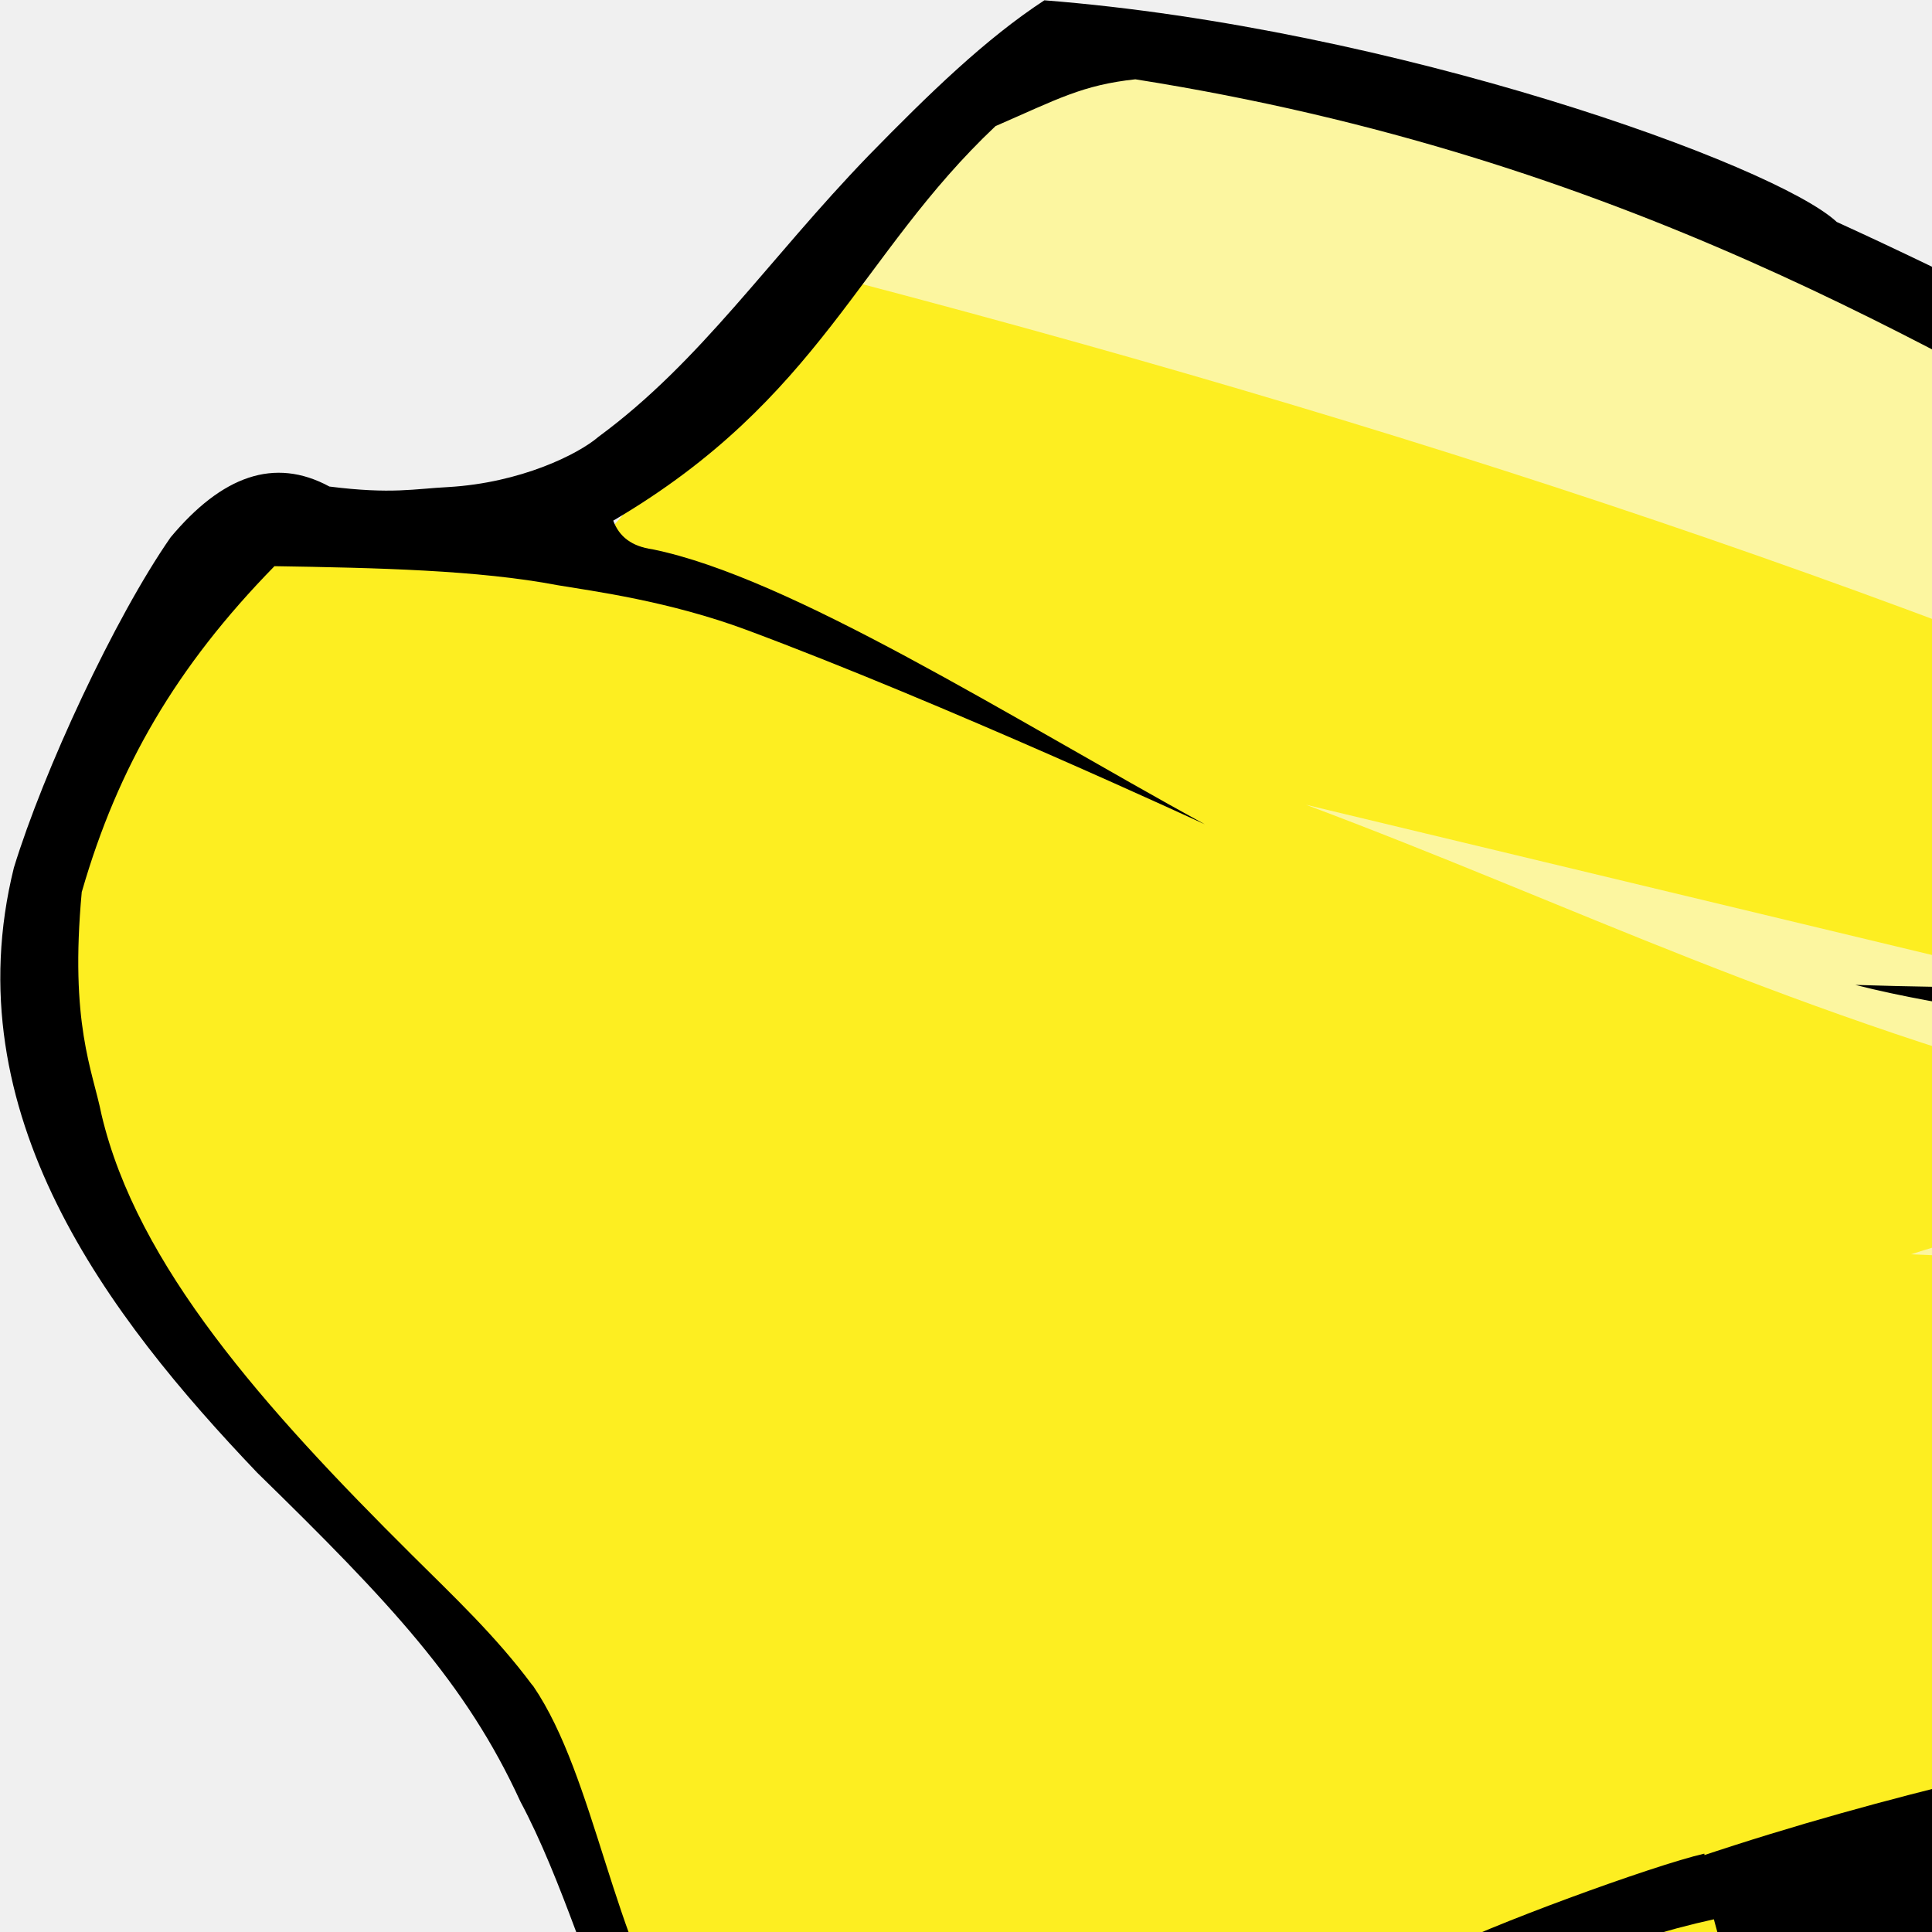
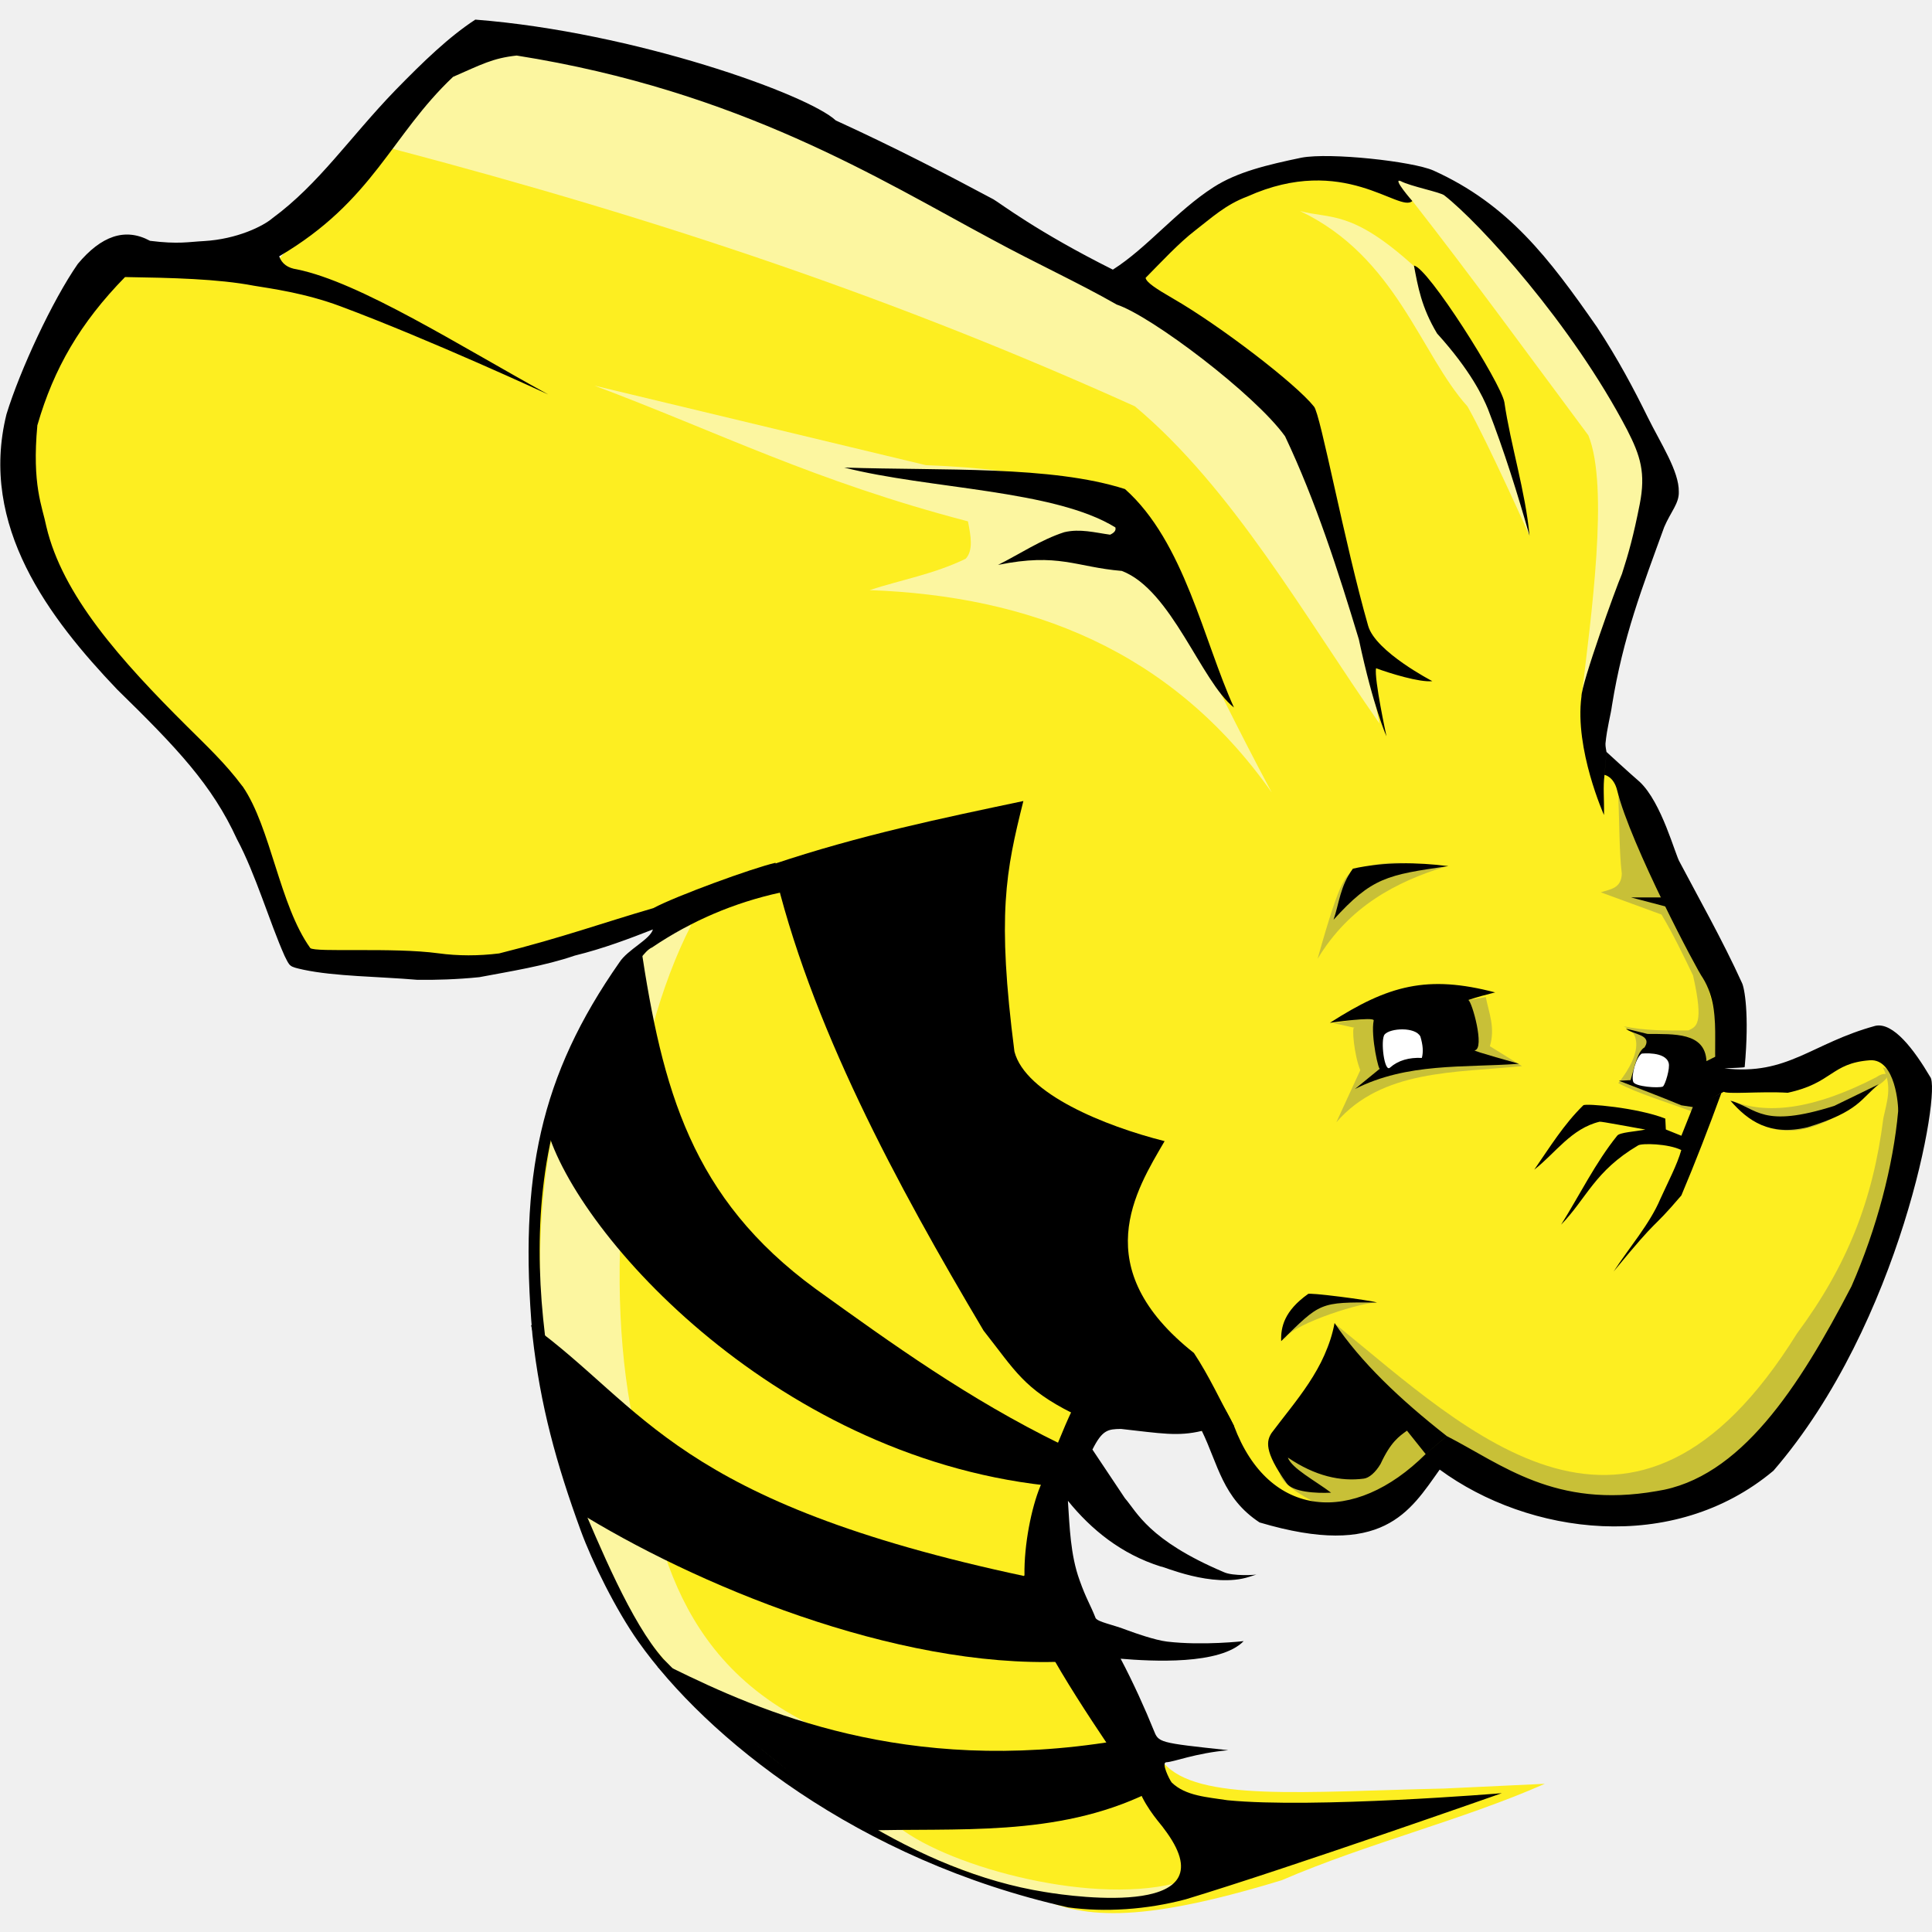
- <svg xmlns="http://www.w3.org/2000/svg" height="400" width="400" version="1.1" viewBox="0 0 400 400">
-   <g stroke="#fdee21" transform="translate(-.53268 66.8)" fill-rule="evenodd">
-     <path d="m597.33 637.79v192.85h47.346v-88.632l9.767 0.183v88.45h47.881v-192.85h-47.881v71.552h-9.767v-71.552z" />
-     <path d="m761.25 637.79h-46.116v192.85h46.116z" />
-     <path d="m768.8 637.79 36.429 192.85h54.984l36.429-192.85h-48.951l-12.067 82.517c-1.006 3.16-4.402 3.16-5.009 0l-12.06-82.52z" />
-     <path d="m997.97 637.79h-91.538v192.85h91.538v-50.569l-50.898-0.434 0-21.679h24.248v-50.204h-24.248l-0-19.397h50.898z" />
-   </g>
-   <g transform="translate(-.53268 66.8)">
-     <path d="m503.66 52.952c-7.71-21.115-272.92-124.22-276.31-112.9-48.7 12.695-68.52 68.826-102.02 104.38l-74.393-4.261c-32.771 42.142-49.967 85.199-38.258 129.95 42.002 56.906 90.76 105.33 121.15 176.81 2.402 33.692 145.82 3.533 176.56-3.136-41.992 30.059-78.561 76.651-62.846 210.84 14.346 63.014 24.159 133.37 151.4 204.64 16.75 9.382 51.407 20.207 72.838 28.098 20.495 9.401 44.461 13.264 112.07-7.412 39.124-16.863 81.365-27.022 119.65-43.844l-46.017 2.159c-63.369 1.379-112.29 6.106-127.38-11.6l-58.32-100.68 34-66.04c47.056 4.826 62.675 42.986 104.15 57.518l48.885-36.215c141.99 83.816 198.48-53.12 214.67-159.77-1.728-43.392-93.952 13.611-88.362-6.679 2.166-46.644-35.854-107.67-60.42-155.22l28.43-110.01c12.9-11.49-59.72-133.86-119.02-149.12-52.03-13.391-130.46 52.492-130.46 52.492z" fill-rule="evenodd" fill="#fdee21" />
-   </g>
-   <g fill-rule="evenodd">
-     <g fill="#c8c037" transform="translate(-.53268 66.8)">
-       <path d="m736.92 286.75c0.509 11.816 0.452 26.187 1.594 35.15-0.197 6.838-5.323 7.089-9.565 8.521l27.631 10.119c5.486 9.231 9.894 18.463 14.347 27.694 5.165 22.708 1.31 23.357-2.125 25.031-10.027 0.102-20.025 0.121-29.358-1.864 4.181 2.207 5.101 3.815 5.543 6.642 0.816 5.212-2.541 12.329-8.067 19.188 8.172 4.534 23.071 8.97 34.14 13.181l12.62-28.093c-5.715-41.271-23.045-79.309-46.76-115.57z" />
-       <path d="m788.49 425.18c15.324 6.387 36.495 4.515 65.848-10.613 4.365-3.104 8.431-1.248 0.619 3.858-38.499 34.547-56.927 17.265-66.467 6.755z" />
-       <path d="m857.28 410.04c4.552 8.716 1.794 15.805 0.266 23.167-4.753 37.449-16.423 67.056-39.321 97.994-74.478 119.74-149.67 44.817-209.62-3.946l-24.798 62.137c-1.316 5.446-6.79 9.688 31.937 26.738l39.452-27.867c150.46 114.48 257.08-160.24 202.08-178.22z" />
-       <path d="m626.75 517.04c-10.151 0.724-40.361 10.997-41.706 16.946l13.902-20.712z" />
-       <path d="m607.01 390.07c1.86 0 10.788 2.397 9.83 1.864-1.37-0.763-0.153 12.519 2.657 19.439l-10.893 23.7c20.865-24.063 53.858-22.462 84.486-25.564l-14.612-9.054c2.538-8.466-0.451-15.165-1.86-22.368z" />
-       <path d="m658.28 318.71c-22.387 6.863-43.816 18.075-58.203 41.976 10.976-39.395 13.213-37.899 16.757-39.846 15.351-6.865 27.922-2.586 41.446-2.13z" />
+ <svg xmlns="http://www.w3.org/2000/svg" width="400" height="400" viewBox="0 0 400 400">
+   <g id="Group">
+     <g id="g1">
+       <path id="Path" fill="#fdee21" fill-rule="evenodd" stroke="none" d="M 228.931 58.513 C 225.423 48.906 104.766 1.999 103.224 7.149 C 81.068 12.925 72.051 38.461 56.81 54.636 L 22.965 52.698 C 8.056 71.87 0.233 91.459 5.56 111.818 C 24.669 137.707 46.851 159.738 60.677 192.258 C 61.77 207.586 127.017 193.865 141.002 190.831 C 121.898 204.506 105.261 225.703 112.411 286.752 C 118.937 315.42 123.402 347.428 181.29 379.852 C 188.91 384.12 204.677 389.045 214.427 392.635 C 223.751 396.912 234.655 398.67 265.413 389.263 C 283.213 381.591 302.43 376.97 319.848 369.316 L 298.912 370.299 C 270.083 370.926 247.826 373.077 240.961 365.021 L 214.429 319.217 L 229.897 289.173 C 251.305 291.368 258.411 308.729 277.28 315.34 L 299.52 298.864 C 364.118 336.996 389.818 274.698 397.183 226.177 C 396.397 206.436 354.44 232.37 356.983 223.139 C 357.969 201.918 340.672 174.155 329.495 152.522 L 342.429 102.473 C 348.298 97.246 315.26 41.574 288.282 34.631 C 264.611 28.539 228.929 58.512 228.929 58.512 Z" />
    </g>
-     <g fill="#fcf6a0" transform="translate(-.53268 66.8)">
-       <path d="m538.73 780.45c-27.07 29.87-87.47-2.26-137.63-18.64-127.46-81.05-152.36-157.35-154.09-232.2-6.553-107.22 26.37-169.52 68.014-184.27-27.561 53.129-40.41 148.5-27.631 219.42 10.315 39.455 10.529 106 76.545 141.62 32.327 18.199 23.571 32.368 45.431 49.413 23.955 18.679 90.747 36.437 129.36 24.658z" />
-       <path d="m579.17 284.94c-45.831-64.991-110.29-89.387-182.98-92.053 14.568-4.749 29.136-7.222 43.704-14.246 3.567-3.748 2.401-10.344 1.063-17.042-69.97-18.27-114.13-40.85-170.03-61.781l150.91 36.215c101.91 3.872 93.158 29.032 157.34 148.91z" />
-       <path d="m628.24 253.6c-33.87-48.35-66.72-107.03-111.31-144.35-107.64-48.584-214.12-84.666-338.91-117.5l39.827-51.216c132.42 30.227 256.8 80.808 368.21 164.19 18.849 47.66 31.419 95.383 42.173 148.87z" />
-       <path d="m696.52 168.16s-18.988-42.599-28.233-58.866c-21.446-23.766-32.29-68.054-76.213-88.922 13.892 3.752 23.399-0.718 51.759 24.992l44.669 84.734z" />
-       <path d="m720.14 241.96c4.379-36.908 12.695-96.11 3.152-119.5-26.55-35.624-53.29-72.446-80.04-106.63-4.43-4.123-7.62-9.719-11.11-14.084 37.61 9.744 76.86 35.894 129.79 139.13z" />
-     </g>
-     <g transform="translate(-.53268 66.8)">
-       <path d="m562.02 246.32c-14.98-11.79-28.33-53.49-51.03-62.16-21.011-1.758-28.715-8.368-56.344-2.739 10.021-5.021 19.482-11.446 30.134-14.885 7.215-1.703 13.983 0.184 20.867 1.133 1.7-0.804 2.814-1.803 2.398-3.313-27.812-17.187-84.866-17.432-123.38-27.243 44.699 1.496 94.156-0.982 127.75 9.791 27.013 23.973 35.788 69.119 49.605 99.415z" />
-       <path d="m643.93 45.227c6.201 0.563 39.574 53.353 41.142 62.137 2.775 19.202 9.62 40.728 11.46 60.819-5.497-19.269-11.486-38.537-18.974-57.806-2.19-5.306-7.724-17.302-23.107-34.269-7.163-11.959-8.709-21.359-10.52-30.88z" />
-       <path d="m757.02 332.75h-14.278l15.781 4.142z" />
-       <path d="m659.6 318.49c-14.358-1.765-29.091-1.999-43.448 1.157-5.852 7.861-6.255 15.856-8.813 23.245 17.454-19.236 24.38-20.412 52.261-24.401z" />
-       <path d="m855.42 417.77c-7.99 6.377-8.788 12.379-32.413 19.572-17.228 4.074-26.961-2.831-35.07-12.116 12.294 3.522 14.259 12.81 47.225 2.397z" />
-       <path d="m783.82 421.76c-5.75 15.812-11.949 31.791-18.199 46.6-14.883 17.454-8.54 7.508-30.819 34.617 7.128-10.998 16.4-21.566 21.254-33.02 3.409-7.542 7.653-15.543 9.532-22.244-5.907-2.95-17.999-3.183-19.639-2.125-19.808 11.683-23.382 24.047-35.059 36.086 8.464-13.53 15.693-28.298 25.505-40.476 1.118-1.581 8.383-1.886 12.849-2.819-6.94-1.191-19.786-3.685-20.82-3.572-12.922 3.105-20.163 14.361-29.756 21.836 6.994-10.098 13.436-20.612 22.317-29.292 0.878-1.021 24.883 1.082 37.324 6.047l0.247 4.949 7.063 2.851 5.314-13.314z" />
-       <path d="m627.07 517.09c-3.188-1.089-31.35-4.711-31.35-3.861-10.813 7.696-12.453 15.059-12.221 21.436 17.989-17.697 17.319-17.747 43.572-17.575z" />
-       <path d="m605.68 389.81s20.322-2.963 19.926-1.065c-1.472 7.05 2.488 24.233 2.922 21.836l-11.424 9.32c23.926-12.029 49.113-9.612 74.656-11.45 0 0-21.507-5.938-20.192-6.125 4.798-0.68-1.277-22.43-2.922-22.901 4.091-1.385 8.087-2.429 12.221-3.462-30.756-8.048-48.541-3.306-75.188 13.847z" />
-       <path d="m781.56 404.98-4.517 2.263c-0.641-13.231-14.851-12.26-26.834-12.382l-9.83-2.397c2.989 2.766 12.229 2.55 8.502 8.521-3.137 1.677-4.58 8.87-6.376 14.912l-5.314 0.266c9.387 3.668 18.095 6.884 28.428 11.184l6.111 0.932 14.612-7.856z" />
-     </g>
-     <g fill="#fff" transform="translate(-.53268 66.8)">
-       <path d="m646.86 396.06c-2.287-4.525-13.794-3.882-16.275-0.955-2.016 2.379-0.125 17.642 2.459 15.068 3.737-3.285 8.618-4.659 14.48-4.394 0.739-2.82 0.477-5.865-0.664-9.719z" />
-       <path d="m757.21 418.8c1.082-0.791 3.369-8.443 2.63-10.733-1.512-5.403-12.212-4.266-12.212-4.266-2.611 1.536-4.899 9.96-3.945 12.739 0.455 2.353 11.809 3.103 13.526 2.26z" />
-     </g>
-     <g transform="translate(-.53268 66.8)">
-       <path d="m299.64 682.84 6.76 0.661c40.071 19.675 106.05 48.847 201.57 33.171l14.988 23.584c-42.067 20.442-87.312 15.738-129.71 17.172z" />
-       <path d="m242.11 527.3 20.073 84.268c53.74 33.593 145.54 72.07 222.06 68.965l-16.91-38.8c-159.73-33.92-173.24-76.8-225.22-114.44z" />
-       <path d="m292.06 354.69c9.811 65.302 22.907 114.81 79.69 156.28 34.804 25.03 69.351 49.954 111.37 70.524 0 0-3.684 19.171-6.763 18.829-125.05-13.89-216.6-117.58-227.69-164.94 10.741-36.329 26.149-59.021 43.389-80.693z" />
-       <path d="m352.17 317.69c16.664 72.376 56.397 145.68 95.889 212.18 14.477 18.369 18.266 26.475 40.579 37.659 30.159 9.549 51.486 7.112 73.377 5.676-5.998-11.102-11.329-22.706-18.217-33.14-49.018-38.765-26.364-74.06-13.344-96.406-27.256-6.887-63.37-21.525-68.345-40.778-7.999-62.271-3.937-82.025 4.069-114.01-36.909 7.782-74.309 15.494-114.01 28.82z" />
-       <path style="color-rendering:auto;text-decoration-color:#000000;color:#000000;isolation:auto;mix-blend-mode:normal;shape-rendering:auto;solid-color:#000000;block-progression:tb;text-decoration-line:none;image-rendering:auto;white-space:normal;text-indent:0;text-transform:none;text-decoration-style:solid" d="m216.77-66.742c-12.131 7.925-23.818 19.256-36.391 32.135-20.843 21.575-34.699 42.621-55.915 58.224-4.243 3.659-16.151 9.551-31.121 10.425-7.052 0.352-11.646 1.519-24.604-0.108-11.428-6.188-22.285-2.164-32.881 10.51-11.619 16.709-26.334 48.437-32.453 68.41-12.611 50.937 19.541 92.905 50.374 125.25 27.429 26.796 43.243 43.542 54.505 68.107 8.527 15.933 14.844 37.799 21.683 53.13 2.466 4.861 1.953 4.835 8.591 6.3 14.333 3.059 34.215 3.083 51.915 4.604 7.658 0.107 18.175-0.178 28.14-1.217 13.731-2.593 29.863-5.133 43.384-9.81 13.213-3.253 24.985-7.759 35.597-11.907-1.369 4.644-11.478 9.115-15.268 15.002-35.97 51.49-45.823 97.308-39.561 169.6 3.542 32.042 10.896 58.605 21.992 88.997 5.077 13.908 15.882 35.934 26.236 50.565 30.79 43.506 99.672 99.374 195.56 120.88 16.729 2.287 35.715 1.067 53.571-3.688 47.326-14.346 143.78-48.275 143.78-48.275s-85.619 7.083-124.83 3.206c-9.078-1.419-19.081-1.901-25.405-8.087-1.061-1.369-4.914-9.132-2.426-9.201 3.395-0.095 13.142-4.14 28.191-5.482-32.129-3.459-31.671-3.418-34.016-9.271-3.647-9.085-9.229-21.502-14.977-32.367 14.118 1.191 45.376 2.946 55.984-8.002 0 0-18.497 2.136-34.843 0.218-5.507-0.646-14.891-3.995-17.71-5.03-7.338-2.858-13.38-3.746-14.788-5.609-2.548-6.486-4.275-8.667-7.351-17.356-4.166-11.504-4.496-24.337-5.29-36.083 10.693 13.18 24.318 24.275 42.356 29.941 0.231-0.488 23.4 10.072 40.226 4.642l3.489-1.125c0 0.311-11.148 0.977-15.237-1.047-34.219-14.545-39.37-27.276-44.895-33.599l-14.777-22.133c4.494-8.961 7.035-9.301 12.989-9.384 18.011 2.001 25.848 3.54 36.807 0.896 7.405 15.24 9.406 30.571 26.265 41.662 56.166 16.672 68.369-4.951 81.973-24.057 40.412 29.658 106.2 38.803 151.89 0.515 58.086-67.212 76.476-173.17 71.325-179.22-7.254-12.307-16.772-24.999-24.945-23.245-29.13 7.952-39.871 22.73-68.735 19.359 3.438-0.194 9.219-0.287 9.263-0.615 2.224-24.441-0.179-36.267-1.252-38.297-8.759-19.317-20.261-39.646-28.278-54.881-2.067-3.161-8.137-27.165-18.308-36.648-4.362-3.724-15.039-13.546-15.039-13.546l-0.905 10.439s4.174 0.63 5.762 7.097c6.022 24.517 36.687 82.485 38.938 85.263 10.868 17.545 1.105 39.401 9.367 51.663 0.794 1.558 16.857-0.137 29.307 0.628 20.473-4.403 19.609-13.426 37.294-14.782 11.913-0.913 13.108 21.46 12.951 23.196-2.22 24.704-9.735 53.427-21.236 79.658-23.912 46.069-50.691 87.446-88.67 93.216-46.326 8.095-70.399-12.158-95.512-25.055l-9.607 8.193c-32.637 32.501-71.389 29.614-87.239-12.851-7.89-16.473-18.172-26.569-26.976-40.7l-46.688 33.627c-3.886 7.971-8.665 20.54-14.47 34.58-4.036 9.761-7.42 26.525-7.199 40.456-5.985 10.195 20.729 51.542 37.609 76.692 4.981 7.421 14.279 20.385 14.59 21.193 3.348 8.683 10.679 16.349 11.124 17.284 31.337 40.872-39.531 31.46-54.167 28.991-28.876-4.601-57.121-16.663-83.67-32.792-1.541-0.936-3.076-1.885-4.605-2.848-31.551-19.866-60.581-45.283-85.264-70.423-14.718-16.666-28.732-50.827-39.083-75.045-15.513-58.226-37.776-159.15 22.532-235.63 3.823-4.372 7.948-11.65 11.46-13.09 17.918-12.119 37.375-20.379 58.298-24.966l-2.112-13.563c-10.449 2.374-45.633 15.243-55.581 20.629-22.623 6.558-41.388 13.406-70.22 20.625-9.372 1.147-18.592 1.167-27.579-0.053-20.741-2.818-56.094-0.301-58.349-2.396-14.044-19.585-17.889-54.676-30.703-73.456l-0.151-0.187-0.162-0.178c-7.47-10.04-16.177-18.23-24.752-26.75-30.708-30.51-56.991-60.01-64.348-91.27-1.85-9.23-6.614-18.79-4.082-46.1l0.047-0.134 0.044-0.134c7.388-25.513 19.407-46.31 39.806-67.153 21.228 0.343 42.24 0.809 58.607 3.936 7.509 1.256 23.124 3.296 39.252 9.304 40.822 15.207 94.76 40.209 94.76 40.209-40.488-22.236-85.761-51.115-114.35-56.943-4.254-0.602-6.868-2.543-8.131-5.93 42.999-25.264 50.865-55.009 79.147-81.686 12.925-5.626 17.965-8.498 28.947-9.692 101.57 16.06 165.51 56.515 216.09 83.566 20.529 11.164 39.191 19.606 57.015 29.773 15.624 5.139 62.771 40.734 76.569 59.925 14.017 29.595 24.251 61.563 33.585 92.411 6.693 31.375 12.564 44.102 12.564 44.102s-5.688-26.243-4.74-30.958c5.898 2.204 19.841 6.557 25.621 5.881 0 0-25.818-13.346-29.201-25.141-10.856-37.847-21.744-96.765-24.68-99.837-8.274-10.411-42.777-36.816-63.941-49.03-8.006-4.62-12.333-7.487-12.671-9.518 6.761-6.83 15.111-15.865 22.598-21.606 7.177-5.503 13.711-11.709 23.713-15.423 43.963-19.8 69.101 7.618 75.066 2.066 0 0-9.458-10.841-5.257-9.056 4.302 2.33 18.323 5.078 19.862 6.509 16.023 12.534 57.913 58.344 83.161 106.68 6.064 11.84 8.529 19.636 5.716 33.893-2.82 14.27-5.002 22.117-8.078 31.647-2.778 6.371-18.498 49.988-18.437 55.848-3.167 23.932 10.264 53.893 10.264 53.893 0.127-8.133-0.5-12.466 0.237-18.282l0.904-10.393s-0.573-2.764-0.469-3.86c0.682-7.187 2.445-13.229 2.962-17.345 5.048-31.255 13.822-53.755 23.775-81.182 2.958-6.922 6.828-10.771 6.63-16.041 0.163-9.352-8.205-21.904-14.252-34.163-6.1-12.39-13.39-26.202-22.96-40.76-21.82-31.376-40.42-55.925-74.48-71.289-9.53-4.182-47.03-8.271-59.98-5.841-15.71 3.273-29.22 6.5-39.99 13.398-16.95 10.854-30.27 27.659-45.89 37.561-34.56-17.282-51.24-30.216-54.35-31.999-20.54-11.006-45.2-23.778-71.73-35.89-12.72-11.862-91.71-40.233-164.04-45.892zm442.08 644.59c-21.3-16.65-39.23-33.79-51.05-51.44-3.858 20.758-17.864 35.542-28.688 50.083-2.155 3.41-3.708 8.06 6.902 22.879 2.86 3.948 13.207 4.623 20.192 4.261-7.106-5.372-17.918-11.053-19.66-15.977 12.501 8.511 24.076 10.957 34.538 9.586 2.39-0.269 5.36-2.804 7.655-6.706 4.664-10.02 8.316-12.433 12.005-15.13l8.502 10.651z" />
+     <g id="g2">
+       <g id="g3">
+         <path id="path1" fill="#c8c037" fill-rule="evenodd" stroke="none" d="M 335.052 164.878 C 335.283 170.254 335.257 176.792 335.777 180.87 C 335.687 183.981 333.355 184.095 331.425 184.746 L 343.996 189.35 C 346.492 193.55 348.497 197.75 350.523 201.949 C 352.873 212.28 351.119 212.576 349.556 213.337 C 344.995 213.384 340.446 213.392 336.2 212.489 C 338.102 213.493 338.52 214.225 338.722 215.511 C 339.093 217.882 337.566 221.12 335.052 224.24 C 338.769 226.303 345.548 228.321 350.584 230.237 L 356.325 217.456 C 353.725 198.68 345.841 181.375 335.052 164.878 Z" />
+         <path id="path2" fill="#c8c037" fill-rule="evenodd" stroke="none" d="M 358.513 227.857 C 365.485 230.763 375.117 229.911 388.471 223.028 C 390.457 221.616 392.306 222.46 388.752 224.783 C 371.237 240.5 362.854 232.638 358.513 227.857 Z" />
+         <path id="path3" fill="#c8c037" fill-rule="evenodd" stroke="none" d="M 389.809 220.969 C 391.88 224.934 390.625 228.159 389.93 231.509 C 387.767 248.546 382.458 262.016 372.041 276.091 C 338.157 330.566 303.949 296.48 276.675 274.296 L 265.393 302.565 C 264.794 305.043 262.304 306.972 279.923 314.729 L 297.871 302.051 C 366.323 354.134 414.829 229.15 389.807 220.97 Z" />
+         <path id="path4" fill="#c8c037" fill-rule="evenodd" stroke="none" d="M 284.93 269.648 C 280.312 269.978 266.568 274.651 265.956 277.358 L 272.281 267.935 Z" />
+         <path id="path5" fill="#c8c037" fill-rule="evenodd" stroke="none" d="M 275.949 211.883 C 276.795 211.883 280.857 212.974 280.422 212.732 C 279.798 212.385 280.352 218.427 281.63 221.575 L 276.675 232.357 C 286.167 221.41 301.177 222.138 315.111 220.727 L 308.464 216.608 C 309.618 212.756 308.259 209.709 307.617 206.432 Z" />
+         <path id="path6" fill="#c8c037" fill-rule="evenodd" stroke="none" d="M 299.275 179.418 C 289.09 182.541 279.341 187.642 272.795 198.515 C 277.789 180.593 278.806 181.273 280.419 180.387 C 287.403 177.264 293.122 179.211 299.275 179.418 Z" />
+       </g>
+       <g id="g4">
+         <path id="path7" fill="#fcf6a0" fill-rule="evenodd" stroke="none" d="M 244.886 389.486 C 232.57 403.075 205.091 388.458 182.271 381.006 C 124.284 344.132 112.955 309.42 112.168 275.367 C 109.187 226.587 124.165 198.244 143.111 191.534 C 130.572 215.705 124.727 259.093 130.54 291.358 C 135.233 309.308 135.331 339.583 165.364 355.788 C 180.071 364.068 176.088 370.514 186.033 378.268 C 196.931 386.766 227.318 394.845 244.885 389.486 Z" />
+         <path id="path8" fill="#fcf6a0" fill-rule="evenodd" stroke="none" d="M 263.284 164.055 C 242.433 134.487 213.107 123.388 180.037 122.176 C 186.665 120.015 193.293 118.89 199.92 115.694 C 201.543 113.989 201.013 110.988 200.404 107.941 C 168.571 99.629 148.481 89.357 123.049 79.834 L 191.705 96.31 C 238.069 98.072 234.087 109.518 263.287 164.056 Z" />
+         <path id="path9" fill="#fcf6a0" fill-rule="evenodd" stroke="none" d="M 285.608 149.797 C 270.199 127.8 255.254 101.104 234.968 84.125 C 185.997 62.022 137.554 45.607 80.781 30.669 L 98.901 7.368 C 159.145 21.12 215.731 44.132 266.417 82.066 C 274.992 103.749 280.711 125.46 285.603 149.794 Z" />
+         <path id="path10" fill="#fcf6a0" fill-rule="evenodd" stroke="none" d="M 316.672 110.926 C 316.672 110.926 308.033 91.546 303.827 84.145 C 294.07 73.333 289.137 53.184 269.154 43.69 C 275.474 45.397 279.8 43.364 292.702 55.06 L 313.024 93.61 Z" />
+         <path id="path11" fill="#fcf6a0" fill-rule="evenodd" stroke="none" d="M 327.418 144.501 C 329.41 127.71 333.193 100.776 328.851 90.135 C 316.773 73.928 304.607 57.176 292.437 41.624 C 290.422 39.748 288.971 37.202 287.383 35.216 C 304.494 39.649 322.35 51.546 346.431 98.513 Z" />
+       </g>
+       <g id="g5">
+         <path id="path12" fill="#000000" fill-rule="evenodd" stroke="none" d="M 255.481 146.485 C 248.666 141.121 242.593 122.15 232.265 118.205 C 222.706 117.406 219.201 114.398 206.632 116.959 C 211.191 114.675 215.495 111.752 220.341 110.187 C 223.624 109.413 226.703 110.271 229.835 110.703 C 230.608 110.337 231.115 109.883 230.926 109.196 C 218.273 101.377 192.316 101.265 174.794 96.802 C 195.13 97.482 217.63 96.355 232.914 101.256 C 245.203 112.163 249.195 132.702 255.481 146.485 Z" />
+         <path id="path13" fill="#000000" fill-rule="evenodd" stroke="none" d="M 292.746 54.998 C 295.567 55.254 310.75 79.271 311.463 83.267 C 312.726 92.003 315.84 101.796 316.677 110.937 C 314.176 102.17 311.452 93.404 308.045 84.638 C 307.049 82.224 304.531 76.766 297.533 69.047 C 294.274 63.607 293.57 59.33 292.746 54.999 Z" />
+         <path id="path14" fill="#000000" fill-rule="evenodd" stroke="none" d="M 344.196 185.806 L 337.7 185.806 L 344.88 187.69 Z" />
+         <path id="path15" fill="#000000" fill-rule="evenodd" stroke="none" d="M 299.875 179.318 C 293.343 178.515 286.64 178.409 280.108 179.845 C 277.446 183.421 277.263 187.058 276.099 190.42 C 284.04 181.668 287.191 181.133 299.875 179.319 Z" />
+         <path id="path16" fill="#000000" fill-rule="evenodd" stroke="none" d="M 388.963 224.486 C 385.328 227.387 384.965 230.117 374.217 233.39 C 366.379 235.243 361.951 232.102 358.262 227.878 C 363.855 229.48 364.749 233.706 379.747 228.968 Z" />
+         <path id="path17" fill="#000000" fill-rule="evenodd" stroke="none" d="M 356.389 226.301 C 353.772 233.494 350.952 240.764 348.109 247.501 C 341.338 255.442 344.224 250.917 334.088 263.25 C 337.331 258.247 341.549 253.439 343.757 248.228 C 345.308 244.797 347.239 241.157 348.094 238.108 C 345.407 236.766 339.906 236.66 339.159 237.141 C 330.148 242.457 328.522 248.082 323.209 253.559 C 327.06 247.403 330.349 240.685 334.813 235.144 C 335.322 234.425 338.626 234.286 340.659 233.862 C 337.501 233.32 331.657 232.185 331.186 232.237 C 325.308 233.649 322.013 238.77 317.649 242.171 C 320.831 237.577 323.762 232.794 327.802 228.845 C 328.202 228.38 339.123 229.337 344.783 231.595 L 344.895 233.847 L 348.108 235.144 L 350.526 229.087 Z" />
+         <path id="path18" fill="#000000" fill-rule="evenodd" stroke="none" d="M 285.076 269.671 C 283.625 269.175 270.813 267.528 270.813 267.914 C 265.894 271.415 265.148 274.765 265.253 277.667 C 273.437 269.615 273.132 269.593 285.076 269.671 Z" />
+         <path id="path19" fill="#000000" fill-rule="evenodd" stroke="none" d="M 275.344 211.765 C 275.344 211.765 284.59 210.417 284.41 211.281 C 283.74 214.488 285.541 222.305 285.739 221.215 L 280.542 225.455 C 291.427 219.982 302.886 221.082 314.506 220.246 C 314.506 220.246 304.722 217.544 305.32 217.459 C 307.503 217.15 304.739 207.255 303.991 207.041 C 305.852 206.411 307.67 205.936 309.55 205.466 C 295.558 201.804 287.467 203.962 275.344 211.765 Z" />
+         <path id="path20" fill="#000000" fill-rule="evenodd" stroke="none" d="M 355.36 218.667 L 353.306 219.697 C 353.014 213.677 346.549 214.119 341.098 214.063 L 336.625 212.973 C 337.985 214.232 342.189 214.133 340.493 216.85 C 339.066 217.612 338.41 220.885 337.592 223.634 L 335.175 223.755 C 339.445 225.424 343.407 226.887 348.108 228.843 L 350.888 229.267 L 357.536 225.693 Z" />
+       </g>
+       <g id="g6">
+         <path id="path21" fill="#ffffff" fill-rule="evenodd" stroke="none" d="M 294.079 214.609 C 293.038 212.55 287.803 212.842 286.675 214.174 C 285.758 215.256 286.618 222.2 287.794 221.029 C 289.494 219.535 291.714 218.91 294.381 219.03 C 294.718 217.747 294.599 216.362 294.079 214.609 Z" />
+         <path id="path22" fill="#ffffff" fill-rule="evenodd" stroke="none" d="M 344.282 224.954 C 344.775 224.594 345.815 221.113 345.479 220.071 C 344.791 217.613 339.923 218.13 339.923 218.13 C 338.735 218.829 337.694 222.662 338.129 223.926 C 338.336 224.996 343.501 225.337 344.282 224.954 Z" />
+       </g>
+       <g id="g7">
+         <path id="path23" fill="#000000" fill-rule="evenodd" stroke="none" d="M 136.112 345.078 L 139.187 345.379 C 157.418 354.33 187.435 367.602 230.891 360.47 L 237.71 371.2 C 218.572 380.5 197.988 378.36 178.699 379.012 Z" />
+         <path id="path24" fill="#000000" fill-rule="evenodd" stroke="none" d="M 109.939 274.316 L 119.071 312.653 C 143.52 327.937 185.284 345.442 220.097 344.029 L 212.404 326.377 C 139.735 310.945 133.589 291.437 109.94 274.313 Z" />
+         <path id="path25" fill="#000000" fill-rule="evenodd" stroke="none" d="M 132.664 195.787 C 137.127 225.496 143.085 248.02 168.918 266.887 C 184.752 278.274 200.469 289.613 219.586 298.971 C 219.586 298.971 217.91 307.693 216.509 307.538 C 159.618 301.218 117.967 254.045 112.922 232.499 C 117.809 215.971 124.818 205.647 132.662 195.787 Z" />
+         <path id="path26" fill="#000000" fill-rule="evenodd" stroke="none" d="M 160.011 178.954 C 167.592 211.882 185.668 245.231 203.635 275.485 C 210.221 283.842 211.945 287.53 222.096 292.618 C 235.817 296.962 245.52 295.854 255.479 295.2 C 252.75 290.149 250.325 284.87 247.191 280.123 C 224.891 262.487 235.197 246.43 241.12 236.263 C 228.72 233.13 212.29 226.471 210.027 217.712 C 206.388 189.382 208.236 180.395 211.878 165.843 C 195.086 169.384 178.071 172.892 160.009 178.955 Z" />
+         <path id="path27" fill="#000000" fill-rule="evenodd" stroke="none" d="M 98.411 4.058 C 92.892 7.663 87.575 12.818 81.855 18.678 C 72.372 28.493 66.068 38.068 56.416 45.167 C 54.486 46.831 49.068 49.512 42.258 49.909 C 39.05 50.07 36.96 50.601 31.064 49.86 C 25.865 47.045 20.926 48.876 16.105 54.642 C 10.819 62.244 4.125 76.678 1.341 85.765 C -4.397 108.938 10.231 128.032 24.258 142.747 C 36.737 154.938 43.932 162.556 49.055 173.732 C 52.935 180.981 55.808 190.929 58.92 197.903 C 60.042 200.115 59.809 200.103 62.828 200.77 C 69.349 202.161 78.394 202.172 86.447 202.864 C 89.931 202.913 94.716 202.783 99.249 202.311 C 105.496 201.131 112.835 199.975 118.987 197.848 C 124.998 196.368 130.354 194.318 135.181 192.431 C 134.559 194.543 129.96 196.578 128.235 199.256 C 111.871 222.681 107.388 243.526 110.237 276.415 C 111.849 290.992 115.194 303.077 120.242 316.904 C 122.552 323.231 127.468 333.252 132.178 339.908 C 146.186 359.701 177.524 385.118 221.148 394.902 C 228.759 395.943 237.396 395.388 245.52 393.224 C 267.051 386.698 310.932 371.262 310.932 371.262 C 310.932 371.262 271.98 374.484 254.141 372.72 C 250.011 372.074 245.46 371.855 242.583 369.041 C 242.101 368.418 240.347 364.886 241.48 364.855 C 243.024 364.812 247.458 362.971 254.305 362.361 C 239.688 360.787 239.896 360.806 238.83 358.143 C 237.17 354.01 234.631 348.361 232.016 343.418 C 238.439 343.96 252.659 344.758 257.486 339.777 C 257.486 339.777 249.07 340.749 241.634 339.876 C 239.128 339.583 234.859 338.059 233.577 337.588 C 230.238 336.288 227.489 335.884 226.849 335.036 C 225.69 332.086 224.904 331.093 223.505 327.14 C 221.609 321.907 221.459 316.068 221.098 310.724 C 225.963 316.721 232.162 321.768 240.368 324.346 C 240.473 324.124 251.014 328.928 258.669 326.458 L 260.256 325.946 C 260.256 326.087 255.184 326.39 253.324 325.469 C 237.756 318.852 235.413 313.06 232.899 310.184 L 226.176 300.114 C 228.221 296.038 229.377 295.883 232.086 295.845 C 240.28 296.755 243.845 297.455 248.831 296.252 C 252.2 303.186 253.11 310.161 260.78 315.206 C 286.333 322.791 291.884 312.954 298.073 304.262 C 316.459 317.755 346.389 321.915 367.175 304.496 C 393.602 273.918 401.968 225.713 399.625 222.96 C 396.324 217.361 391.994 211.587 388.276 212.385 C 375.023 216.003 370.137 222.726 357.005 221.192 C 358.569 221.104 361.199 221.062 361.219 220.913 C 362.231 209.793 361.138 204.413 360.65 203.489 C 356.665 194.701 351.432 185.453 347.785 178.521 C 346.844 177.083 344.083 166.163 339.455 161.849 C 337.471 160.154 332.613 155.686 332.613 155.686 L 332.202 160.435 C 332.202 160.435 334.101 160.722 334.823 163.664 C 337.563 174.818 351.514 201.19 352.538 202.454 C 357.483 210.436 353.041 220.379 356.8 225.958 C 357.161 226.667 364.469 225.896 370.133 226.244 C 379.447 224.241 379.054 220.136 387.1 219.519 C 392.52 219.103 393.063 229.282 392.992 230.072 C 391.982 241.311 388.563 254.378 383.331 266.312 C 372.452 287.271 360.269 306.095 342.99 308.72 C 321.914 312.403 310.963 303.189 299.537 297.322 L 295.167 301.049 C 280.319 315.836 262.689 314.522 255.478 295.203 C 251.888 287.708 247.21 283.115 243.205 276.686 L 221.964 291.985 C 220.196 295.611 218.022 301.33 215.381 307.717 C 213.545 312.158 212.006 319.785 212.106 326.122 C 209.383 330.761 221.537 349.571 229.216 361.013 C 231.482 364.389 235.712 370.287 235.854 370.655 C 237.377 374.605 240.712 378.093 240.915 378.518 C 255.171 397.113 222.93 392.831 216.271 391.708 C 203.134 389.614 190.284 384.127 178.206 376.789 C 177.505 376.363 176.807 375.931 176.111 375.493 C 161.757 366.455 148.55 354.892 137.32 343.455 C 130.624 335.872 124.249 320.331 119.54 309.313 C 112.482 282.823 102.354 236.908 129.791 202.114 C 131.53 200.125 133.406 196.814 135.004 196.158 C 143.156 190.645 152.008 186.887 161.527 184.8 L 160.566 178.63 C 155.812 179.71 139.805 185.565 135.279 188.015 C 124.987 190.999 116.45 194.114 103.333 197.398 C 99.069 197.92 94.875 197.929 90.786 197.374 C 81.35 196.092 65.266 197.237 64.24 196.284 C 57.851 187.374 56.102 171.409 50.272 162.865 L 50.203 162.78 L 50.129 162.699 C 46.731 158.131 42.77 154.405 38.869 150.529 C 24.898 136.649 12.941 123.228 9.594 109.006 C 8.752 104.807 6.585 100.458 7.736 88.033 L 7.758 87.972 L 7.778 87.911 C 11.139 76.304 16.607 66.843 25.888 57.36 C 35.545 57.516 45.105 57.728 52.551 59.151 C 55.967 59.722 63.071 60.65 70.408 63.384 C 88.98 70.302 113.519 81.677 113.519 81.677 C 95.099 71.56 74.502 58.422 61.496 55.771 C 59.561 55.497 58.371 54.614 57.797 53.073 C 77.359 41.579 80.938 28.047 93.804 15.91 C 99.685 13.35 101.978 12.044 106.974 11.501 C 153.183 18.807 182.272 37.212 205.283 49.519 C 214.623 54.598 223.113 58.439 231.222 63.064 C 238.33 65.402 259.78 81.596 266.057 90.327 C 272.434 103.791 277.09 118.335 281.336 132.369 C 284.382 146.643 287.052 152.433 287.052 152.433 C 287.052 152.433 284.465 140.494 284.896 138.349 C 287.579 139.351 293.922 141.332 296.552 141.024 C 296.552 141.024 284.806 134.952 283.267 129.586 C 278.328 112.368 273.375 85.563 272.039 84.166 C 268.275 79.429 252.578 67.416 242.949 61.86 C 239.307 59.758 237.338 58.454 237.185 57.53 C 240.26 54.422 244.059 50.312 247.466 47.7 C 250.73 45.196 253.703 42.373 258.254 40.683 C 278.255 31.675 289.691 44.149 292.405 41.623 C 292.405 41.623 288.102 36.691 290.013 37.503 C 291.97 38.563 298.349 39.813 299.049 40.464 C 306.339 46.167 325.397 67.008 336.883 88.998 C 339.642 94.385 340.763 97.931 339.484 104.418 C 338.201 110.91 337.208 114.48 335.809 118.815 C 334.545 121.714 327.393 141.557 327.421 144.223 C 325.98 155.111 332.091 168.742 332.091 168.742 C 332.148 165.042 331.863 163.07 332.198 160.424 L 332.61 155.696 C 332.61 155.696 332.349 154.438 332.396 153.94 C 332.707 150.67 333.509 147.922 333.744 146.049 C 336.04 131.83 340.032 121.593 344.56 109.115 C 345.906 105.966 347.667 104.215 347.577 101.818 C 347.651 97.563 343.844 91.852 341.093 86.275 C 338.318 80.638 335.001 74.355 330.647 67.732 C 320.72 53.457 312.258 42.289 296.763 35.299 C 292.427 33.396 275.367 31.536 269.475 32.641 C 262.328 34.13 256.182 35.599 251.282 38.737 C 243.57 43.675 237.51 51.32 230.404 55.825 C 214.681 47.963 207.093 42.078 205.678 41.267 C 196.333 36.26 185.114 30.449 173.044 24.939 C 167.257 19.543 131.321 6.635 98.415 4.061 Z M 299.534 297.313 C 289.843 289.738 281.686 281.94 276.309 273.91 C 274.553 283.354 268.182 290.08 263.257 296.695 C 262.277 298.247 261.57 300.362 266.397 307.104 C 267.698 308.9 272.406 309.207 275.584 309.042 C 272.351 306.598 267.432 304.014 266.639 301.774 C 272.327 305.646 277.593 306.759 282.352 306.135 C 283.44 306.013 284.791 304.859 285.835 303.084 C 287.957 298.526 289.618 297.428 291.297 296.201 L 295.165 301.046 Z" />
+       </g>
    </g>
  </g>
</svg>
